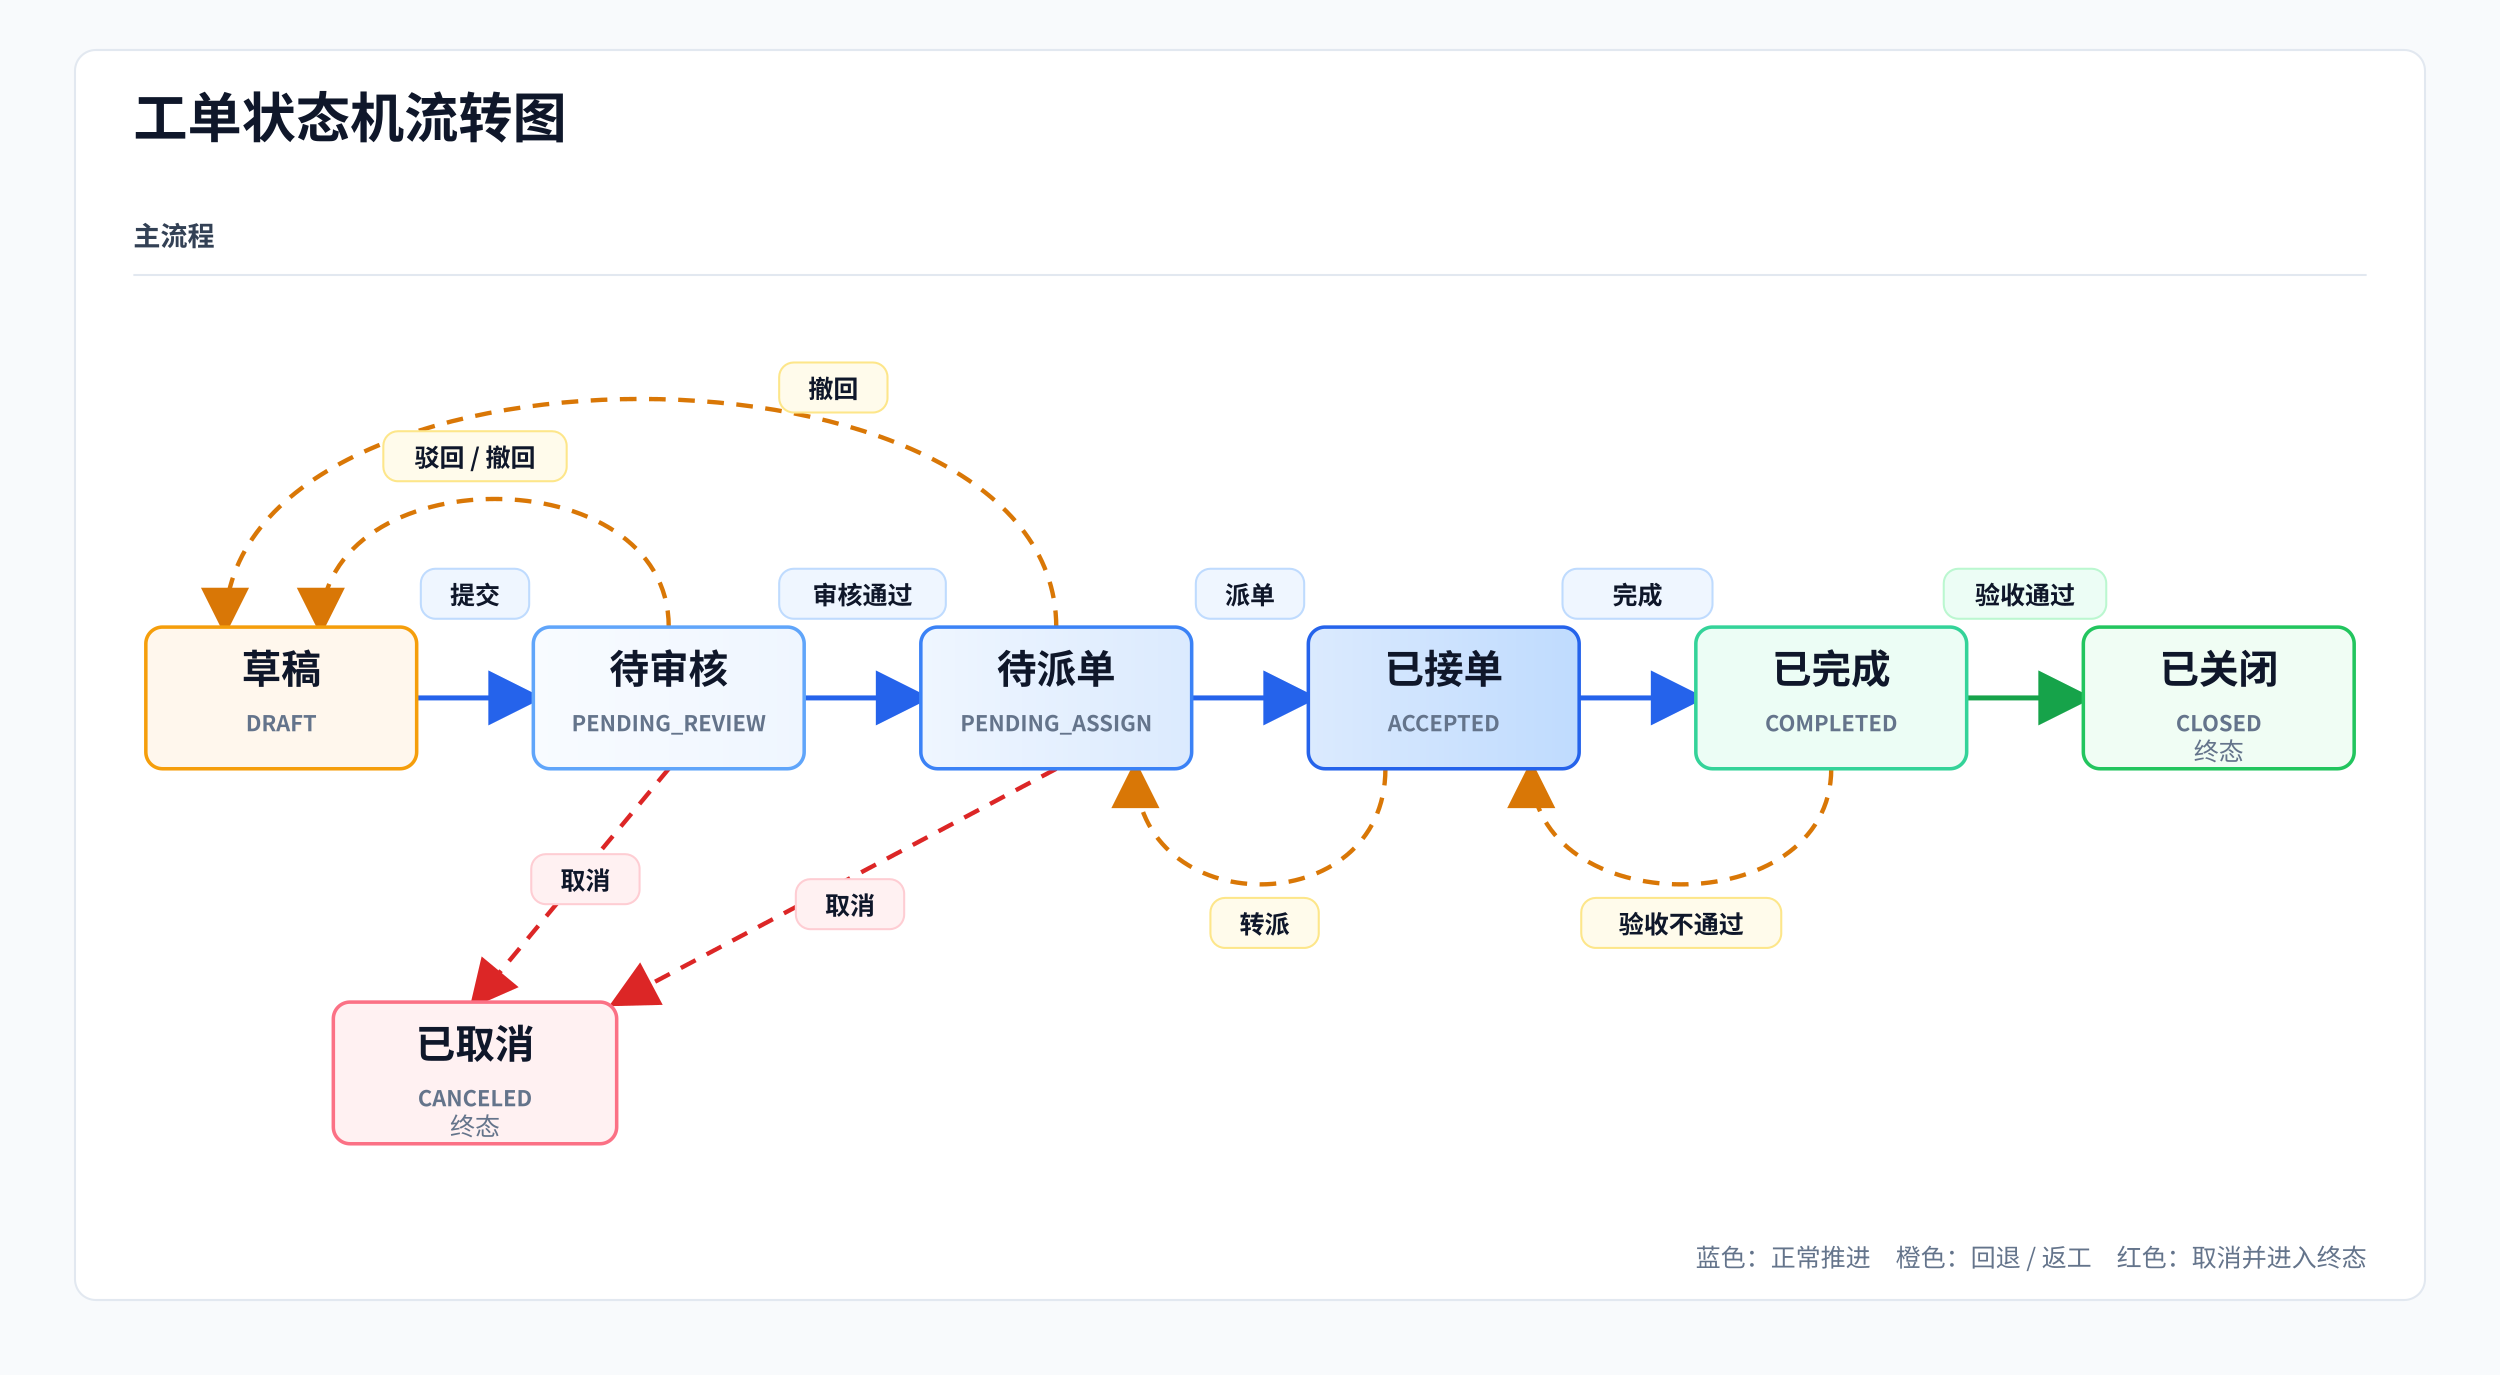
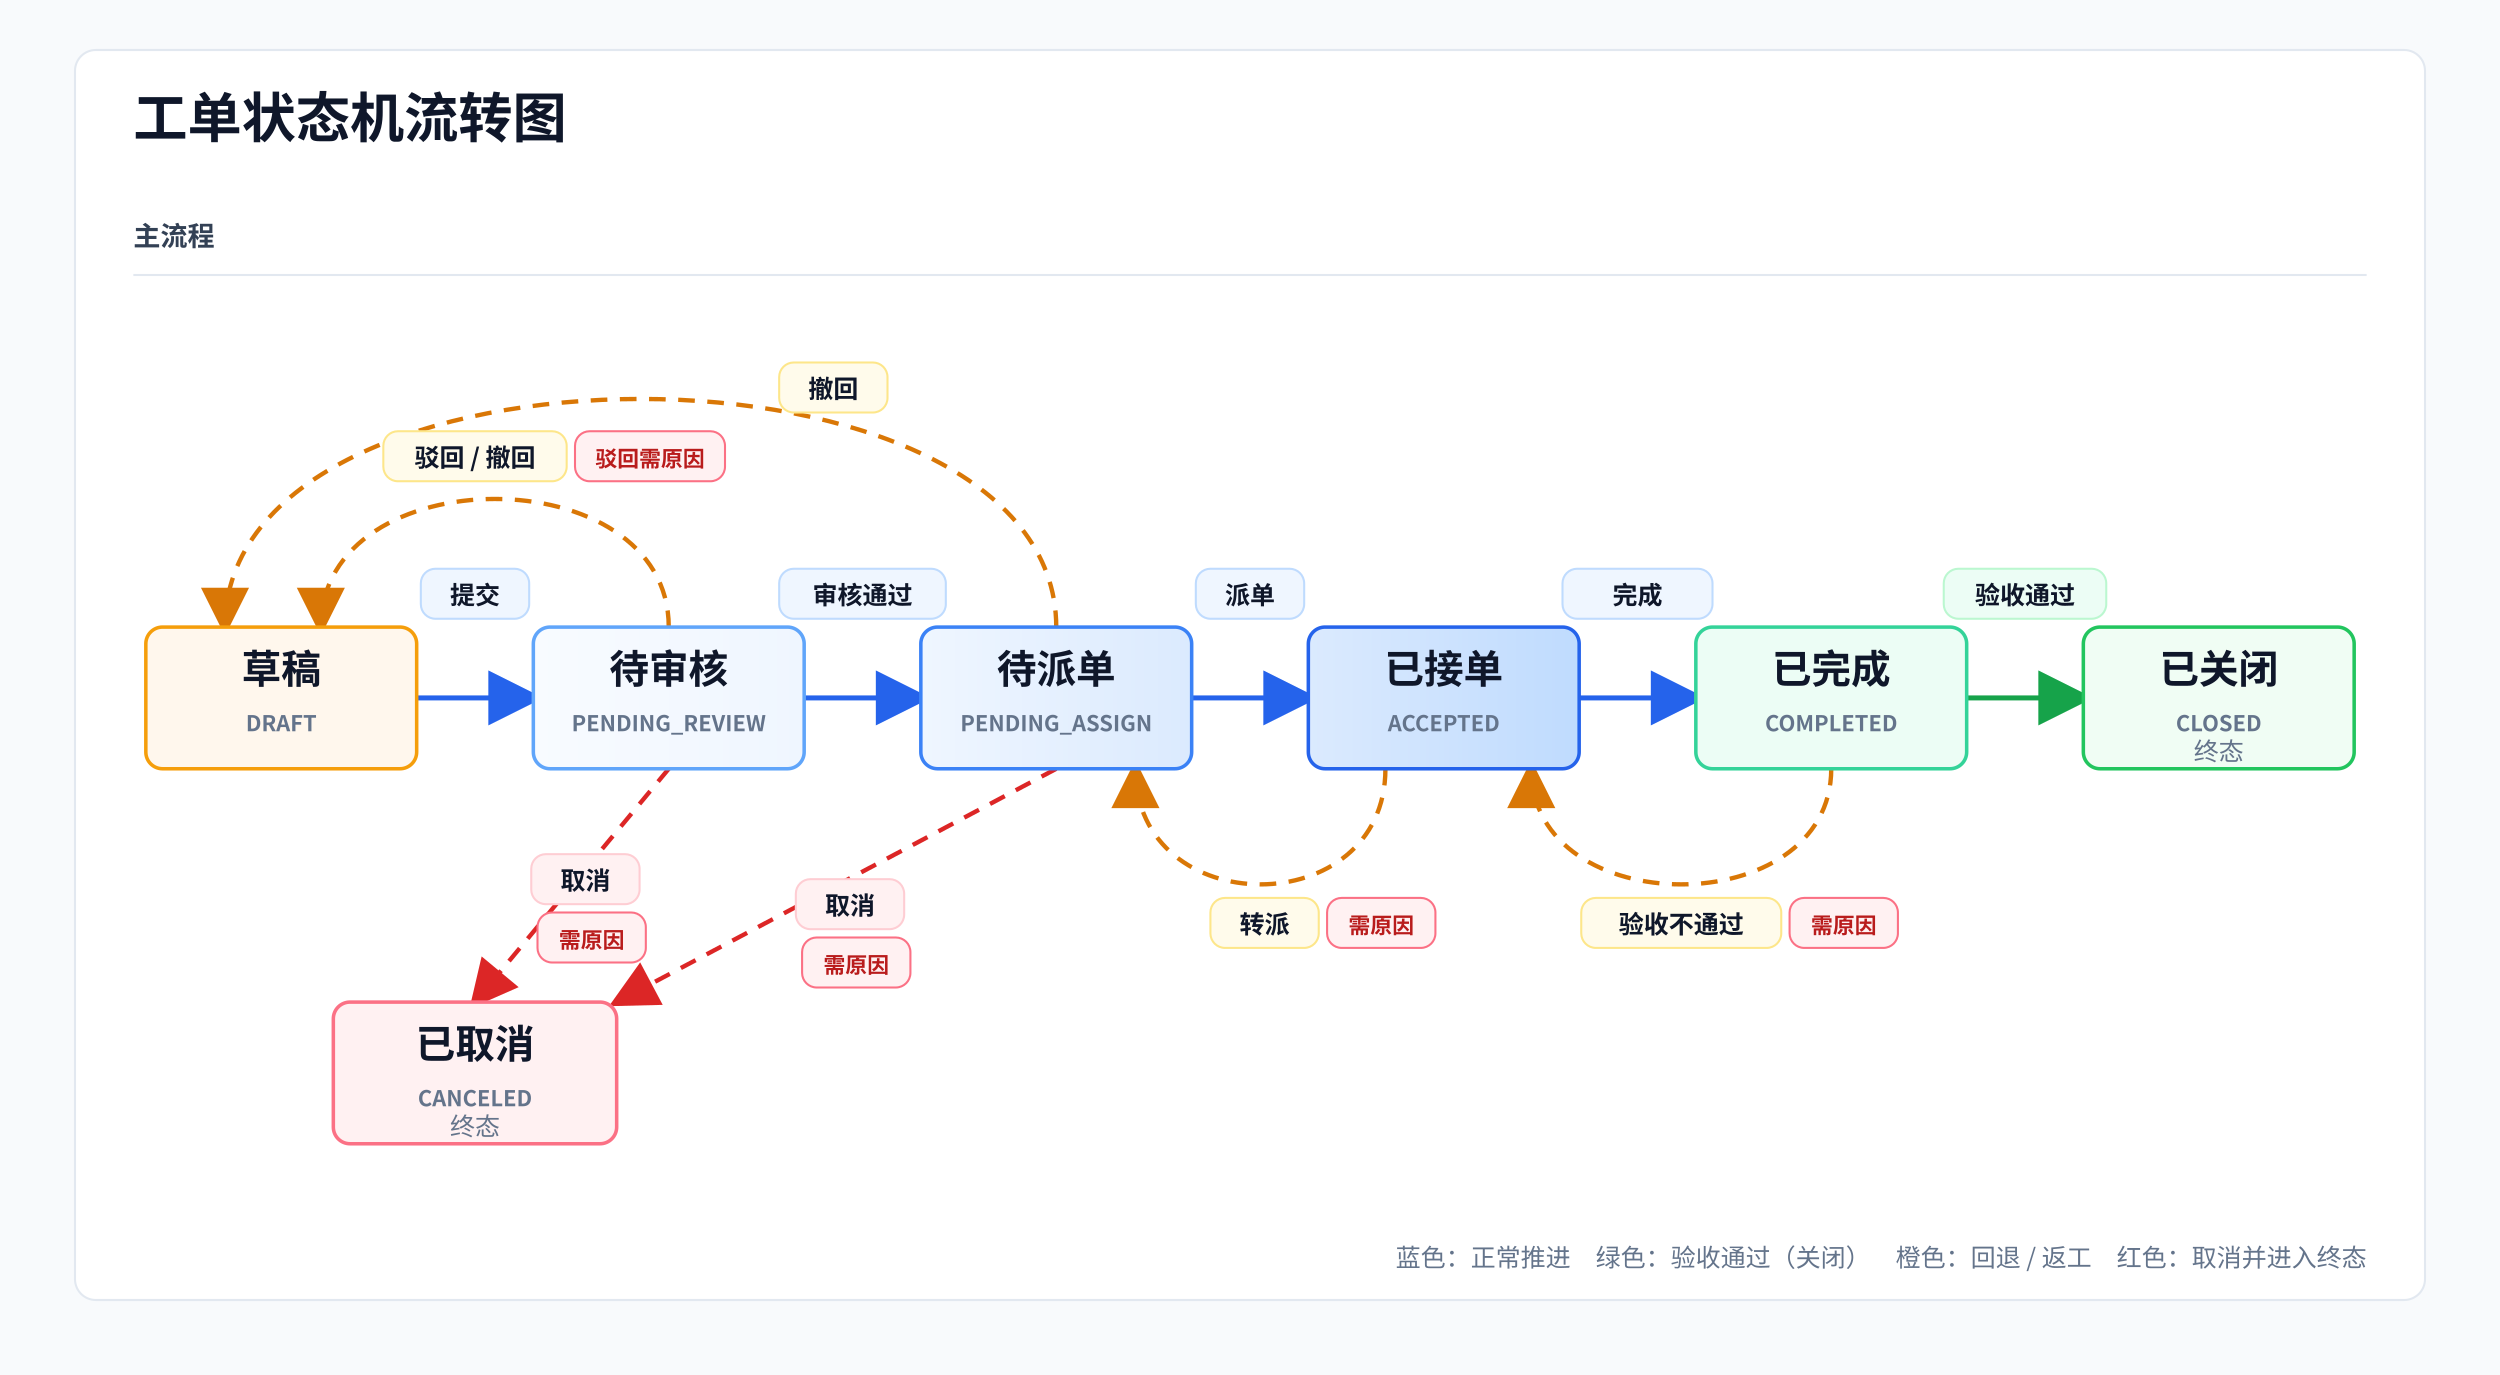
<svg xmlns="http://www.w3.org/2000/svg" width="1200" height="660" viewBox="0 0 1200 660" role="img" aria-labelledby="title desc">
  <defs>
    <marker id="arrow-main" markerWidth="11" markerHeight="11" refX="9" refY="5.5" orient="auto" markerUnits="strokeWidth">
      <path d="M0,0 L11,5.5 L0,11 Z" fill="#2563eb" />
    </marker>
    <marker id="arrow-back" markerWidth="11" markerHeight="11" refX="9" refY="5.5" orient="auto" markerUnits="strokeWidth">
      <path d="M0,0 L11,5.5 L0,11 Z" fill="#d97706" />
    </marker>
    <marker id="arrow-stop" markerWidth="11" markerHeight="11" refX="9" refY="5.5" orient="auto" markerUnits="strokeWidth">
      <path d="M0,0 L11,5.5 L0,11 Z" fill="#dc2626" />
    </marker>
    <marker id="arrow-done" markerWidth="11" markerHeight="11" refX="9" refY="5.5" orient="auto" markerUnits="strokeWidth">
      <path d="M0,0 L11,5.5 L0,11 Z" fill="#16a34a" />
    </marker>
    <linearGradient id="blue-soft" x1="0%" y1="0%" x2="100%" y2="0%">
      <stop offset="0%" stop-color="#f8fbff" />
      <stop offset="100%" stop-color="#eff6ff" />
    </linearGradient>
    <linearGradient id="blue-mid" x1="0%" y1="0%" x2="100%" y2="0%">
      <stop offset="0%" stop-color="#eff6ff" />
      <stop offset="100%" stop-color="#dbeafe" />
    </linearGradient>
    <linearGradient id="blue-deep" x1="0%" y1="0%" x2="100%" y2="0%">
      <stop offset="0%" stop-color="#dbeafe" />
      <stop offset="100%" stop-color="#bfdbfe" />
    </linearGradient>
    <style>
      text {
        font-family: "Microsoft YaHei", "PingFang SC", "Noto Sans CJK SC", Arial, sans-serif;
        letter-spacing: 0;
      }
      .page-bg { fill: #f8fafc; }
      .panel { fill: #ffffff; stroke: #e2e8f0; }
      .title { fill: #0f172a; font-size: 26px; font-weight: 700; }
      .subtitle { fill: #64748b; font-size: 14px; }
      .section { fill: #334155; font-size: 13px; font-weight: 700; }
      .node { stroke-width: 1.7; }
      .state-name { fill: #0f172a; font-size: 19px; font-weight: 700; }
      .state-code { fill: #64748b; font-size: 10.5px; font-weight: 700; }
      .terminal-note { fill: #64748b; font-size: 12px; }
      .main-edge { fill: none; stroke: #2563eb; stroke-width: 2.4; marker-end: url(#arrow-main); }
      .done-edge { fill: none; stroke: #16a34a; stroke-width: 2.4; marker-end: url(#arrow-done); }
      .back-edge { fill: none; stroke: #d97706; stroke-width: 2.1; stroke-dasharray: 8 6; marker-end: url(#arrow-back); }
      .stop-edge { fill: none; stroke: #dc2626; stroke-width: 2.1; stroke-dasharray: 8 6; marker-end: url(#arrow-stop); }
      .label { fill: #0f172a; font-size: 12px; font-weight: 700; }
      .label-box-main { fill: #eff6ff; stroke: #bfdbfe; }
      .label-box-done { fill: #ecfdf5; stroke: #bbf7d0; }
      .label-box-back { fill: #fffbeb; stroke: #fde68a; }
      .label-box-stop { fill: #fff1f2; stroke: #fecdd3; }
+       .required-box { fill: #fff1f2; stroke: #fb7185; }
+       .required-text { fill: #b91c1c; font-size: 10.5px; font-weight: 700; }
      .hint { fill: #64748b; font-size: 12px; }
    </style>
  </defs>
  <rect class="page-bg" width="1200" height="660" />
  <rect class="panel" x="36" y="24" width="1128" height="600" rx="10" />
  <text class="title" x="64" y="66">工单状态机流转图</text>
  <text class="section" x="64" y="118">主流程</text>
  <line x1="64" y1="132" x2="1136" y2="132" stroke="#e2e8f0" />
  <path class="main-edge" d="M200 335 H256" />
  <path class="main-edge" d="M386 335 H442" />
  <path class="main-edge" d="M572 335 H628" />
  <path class="main-edge" d="M758 335 H814" />
  <path class="done-edge" d="M944 335 H1000" />
  <path class="back-edge" d="M321 301 C321 219 154 219 154 301" />
  <path class="back-edge" d="M507 301 C507 155 108 155 108 301" />
  <path class="back-edge" d="M665 369 C665 443 545 443 545 369" />
  <path class="back-edge" d="M879 369 C879 443 735 443 735 369" />
  <path class="stop-edge" d="M321 369 L228 481" />
  <path class="stop-edge" d="M507 369 L296 481" />
  <g text-anchor="middle">
    <rect class="node" x="70" y="301" width="130" height="68" rx="8" fill="#fff7ed" stroke="#f59e0b" />
    <text class="state-name" x="135" y="328">草稿</text>
    <text class="state-code" x="135" y="351">DRAFT</text>
    <rect class="node" x="256" y="301" width="130" height="68" rx="8" fill="url(#blue-soft)" stroke="#60a5fa" />
    <text class="state-name" x="321" y="328">待审核</text>
    <text class="state-code" x="321" y="351">PENDING_REVIEW</text>
    <rect class="node" x="442" y="301" width="130" height="68" rx="8" fill="url(#blue-mid)" stroke="#3b82f6" />
    <text class="state-name" x="507" y="328">待派单</text>
    <text class="state-code" x="507" y="351">PENDING_ASSIGN</text>
    <rect class="node" x="628" y="301" width="130" height="68" rx="8" fill="url(#blue-deep)" stroke="#2563eb" />
    <text class="state-name" x="693" y="328">已接单</text>
    <text class="state-code" x="693" y="351">ACCEPTED</text>
    <rect class="node" x="814" y="301" width="130" height="68" rx="8" fill="#ecfdf5" stroke="#34d399" />
    <text class="state-name" x="879" y="328">已完成</text>
    <text class="state-code" x="879" y="351">COMPLETED</text>
    <rect class="node" x="1000" y="301" width="130" height="68" rx="8" fill="#f0fdf4" stroke="#22c55e" />
    <text class="state-name" x="1065" y="328">已关闭</text>
    <text class="state-code" x="1065" y="351">CLOSED</text>
    <text class="terminal-note" x="1065" y="365">终态</text>
    <rect class="node" x="160" y="481" width="136" height="68" rx="8" fill="#fff1f2" stroke="#fb7185" />
    <text class="state-name" x="228" y="508">已取消</text>
    <text class="state-code" x="228" y="531">CANCELED</text>
    <text class="terminal-note" x="228" y="545">终态</text>
  </g>
  <g text-anchor="middle">
    <rect class="label-box-main" x="202" y="273" width="52" height="24" rx="7" />
    <text class="label" x="228" y="290">提交</text>
    <rect class="label-box-main" x="374" y="273" width="80" height="24" rx="7" />
    <text class="label" x="414" y="290">审核通过</text>
    <rect class="label-box-main" x="574" y="273" width="52" height="24" rx="7" />
    <text class="label" x="600" y="290">派单</text>
    <rect class="label-box-main" x="750" y="273" width="72" height="24" rx="7" />
    <text class="label" x="786" y="290">完成</text>
    <rect class="label-box-done" x="933" y="273" width="78" height="24" rx="7" />
    <text class="label" x="972" y="290">验收通过</text>
    <rect class="label-box-back" x="184" y="207" width="88" height="24" rx="7" />
+     <rect class="required-box" x="276" y="207" width="72" height="24" rx="7" />
+     <text class="required-text" x="312" y="224">驳回需原因</text>
    <text class="label" x="228" y="224">驳回 / 撤回</text>
    <rect class="label-box-back" x="374" y="174" width="52" height="24" rx="7" />
    <text class="label" x="400" y="191">撤回</text>
    <rect class="label-box-back" x="581" y="431" width="52" height="24" rx="7" />
+     <rect class="required-box" x="637" y="431" width="52" height="24" rx="7" />
+     <text class="required-text" x="663" y="448">需原因</text>
    <text class="label" x="607" y="448">转派</text>
    <rect class="label-box-back" x="759" y="431" width="96" height="24" rx="7" />
+     <rect class="required-box" x="859" y="431" width="52" height="24" rx="7" />
+     <text class="required-text" x="885" y="448">需原因</text>
    <text class="label" x="807" y="448">验收不通过</text>
    <rect class="label-box-stop" x="255" y="410" width="52" height="24" rx="7" />
+     <rect class="required-box" x="258" y="438" width="52" height="24" rx="7" />
+     <text class="required-text" x="284" y="455">需原因</text>
    <text class="label" x="281" y="427">取消</text>
    <rect class="label-box-stop" x="382" y="422" width="52" height="24" rx="7" />
+     <rect class="required-box" x="385" y="450" width="52" height="24" rx="7" />
+     <text class="required-text" x="411" y="467">需原因</text>
    <text class="label" x="408" y="439">取消</text>
  </g>
-   <text class="hint" x="1136" y="608" text-anchor="end">蓝色：正常推进　橙色：回退 / 返工　红色：取消并进入终态</text>
+   <text class="hint" x="1136" y="608" text-anchor="end">蓝色：正常推进　绿色：验收通过（关闭）　橙色：回退 / 返工　红色：取消并进入终态</text>
</svg>
